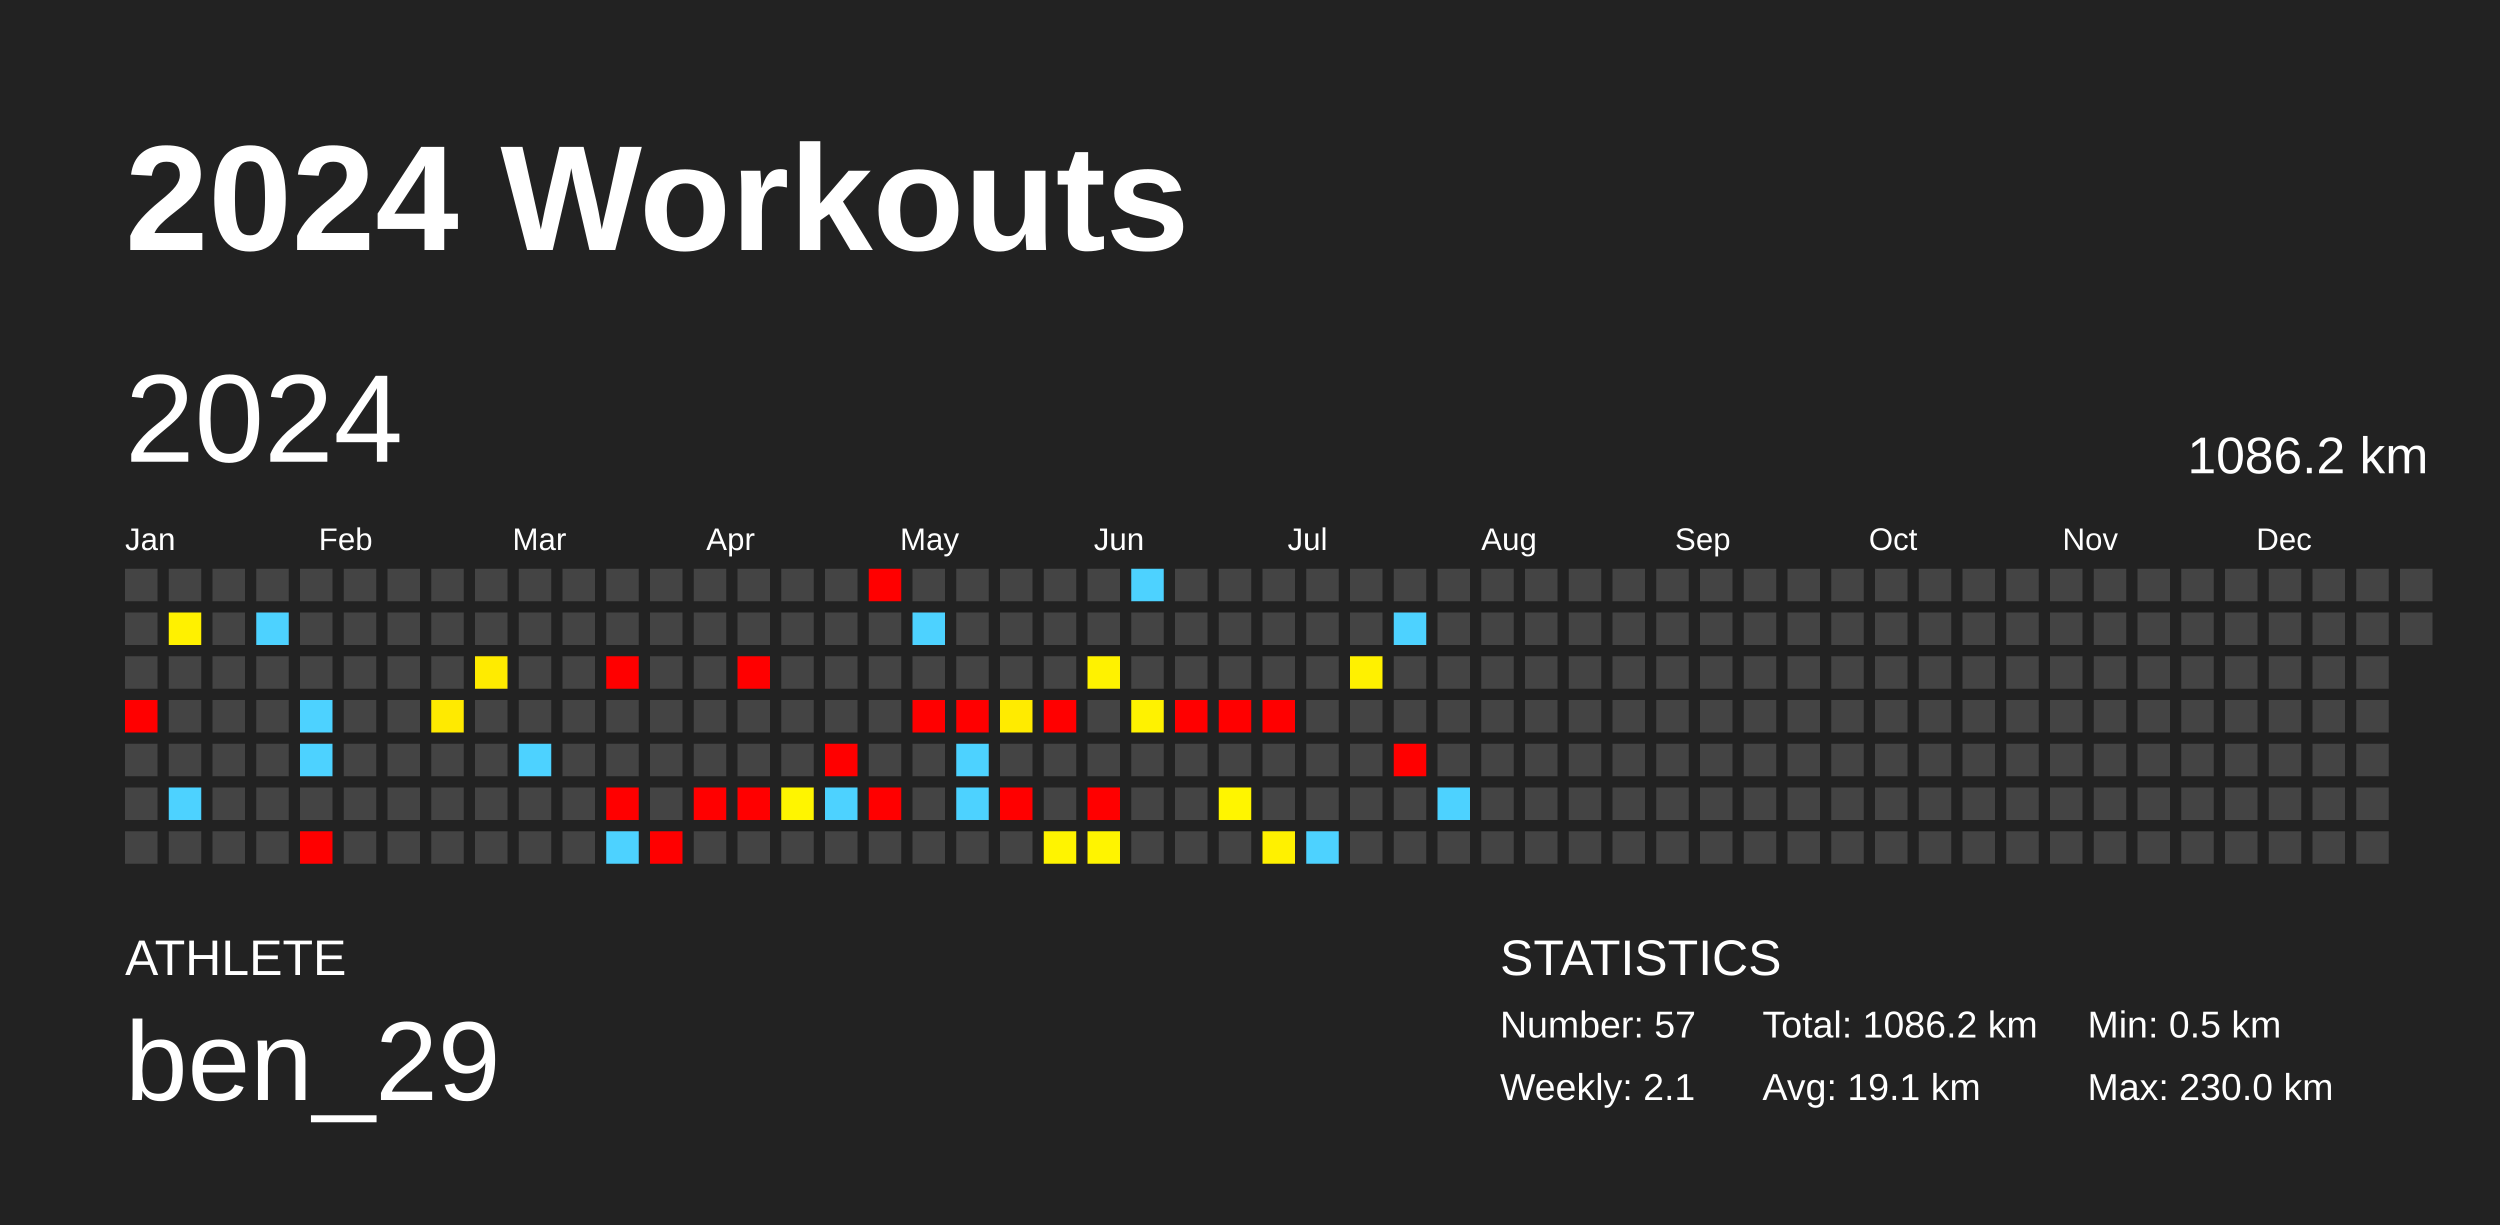
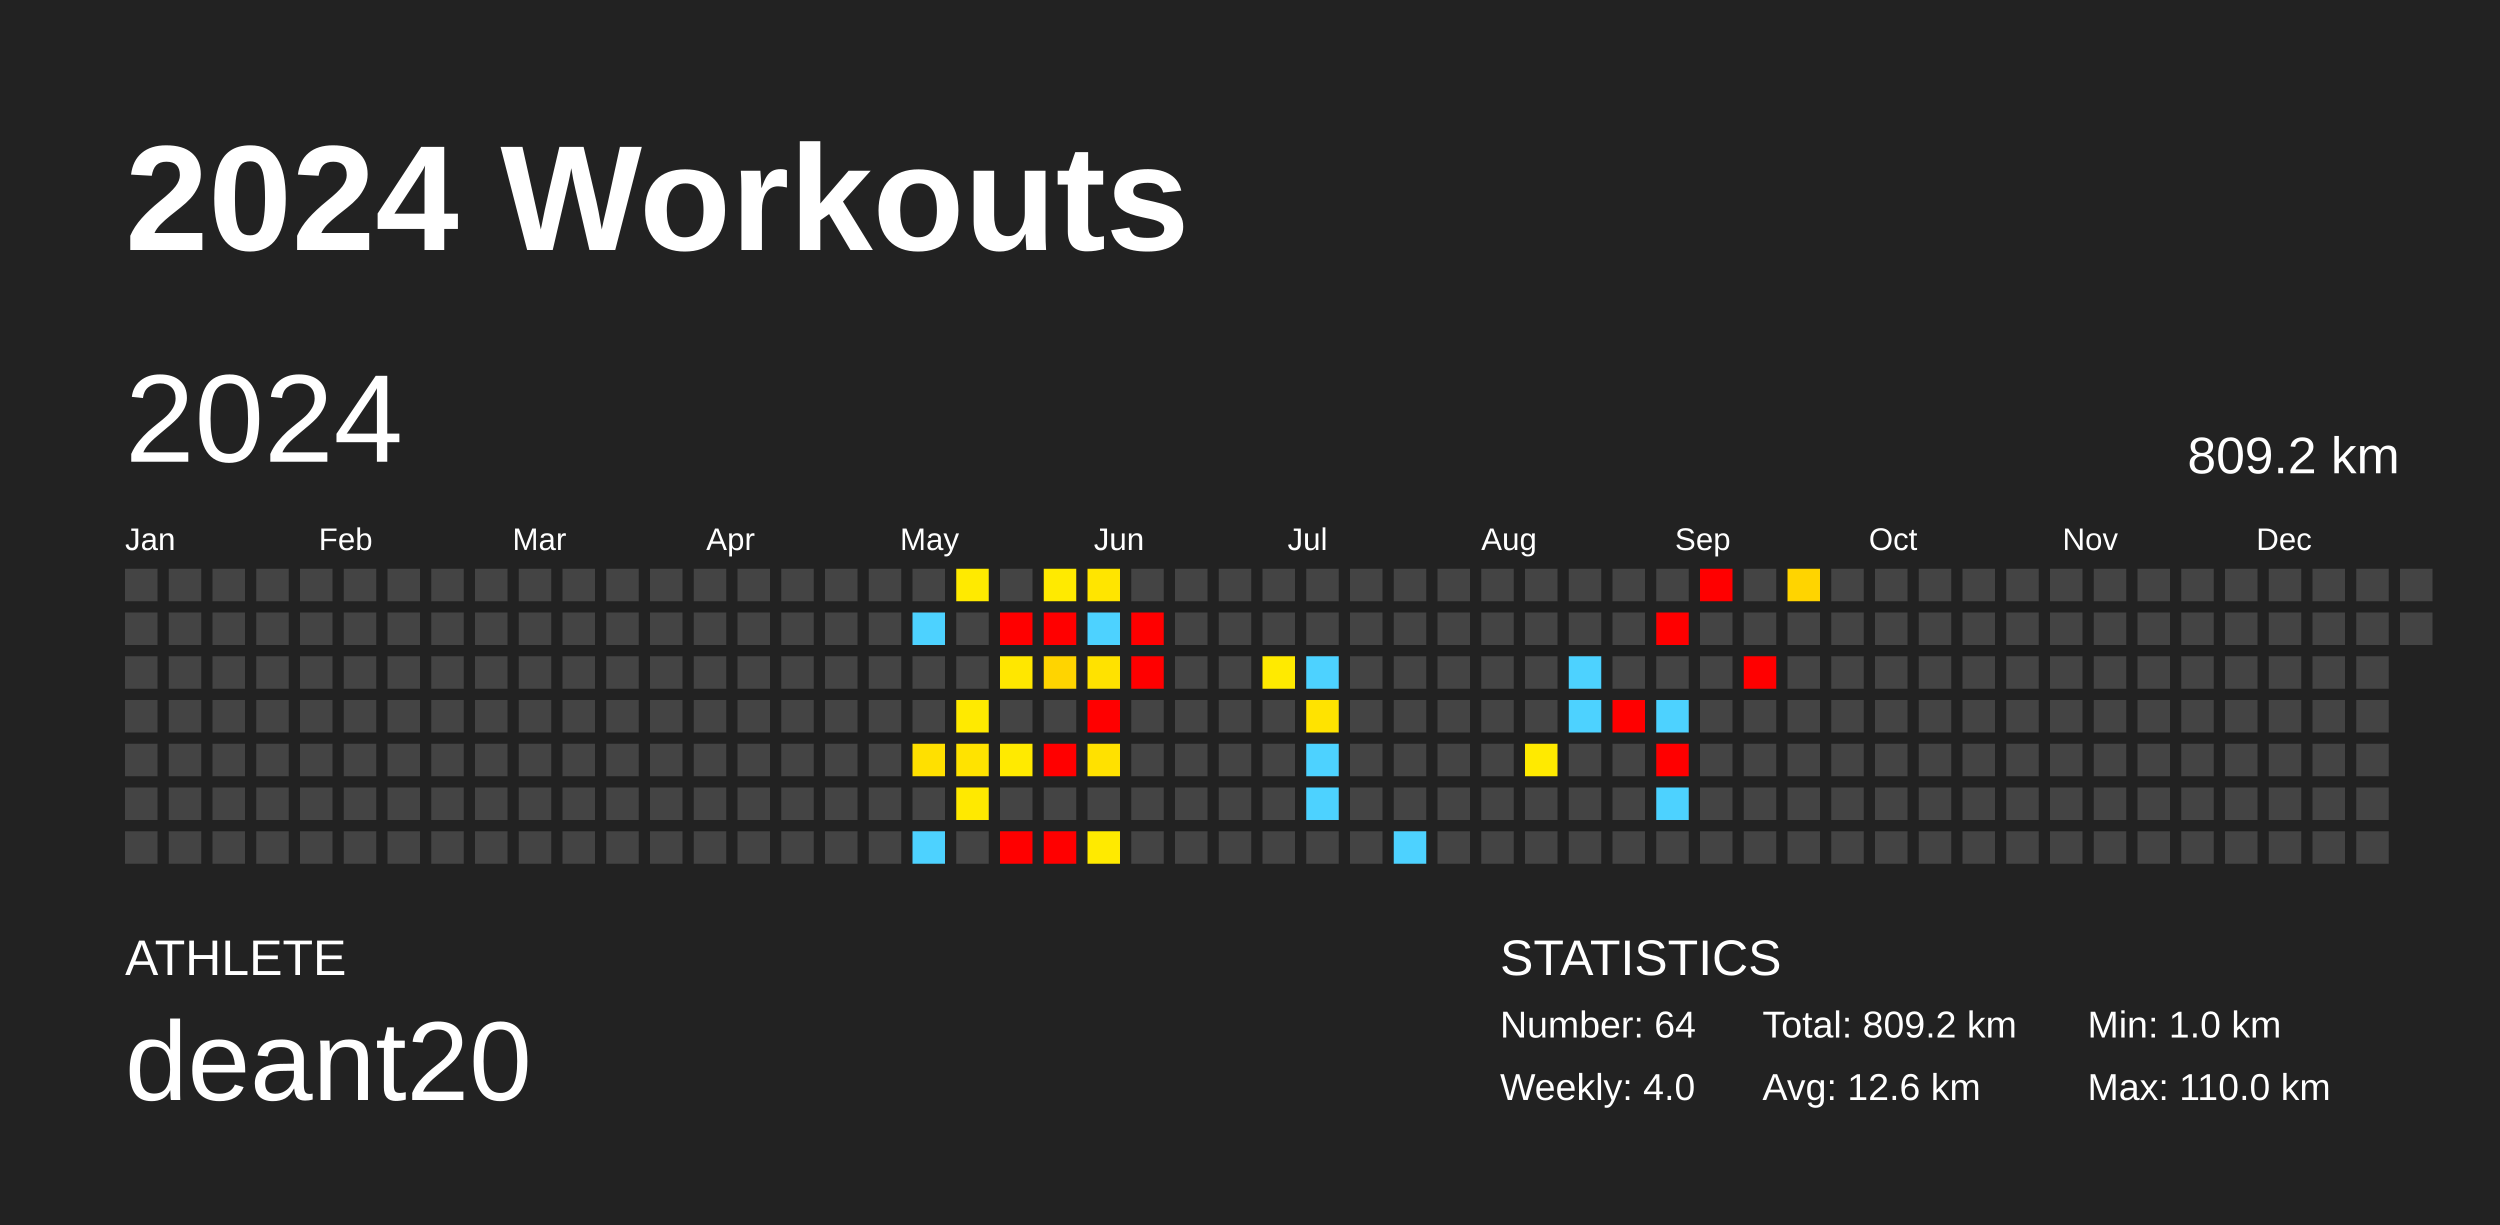
<svg xmlns="http://www.w3.org/2000/svg" baseProfile="full" height="98mm" version="1.1" viewBox="0,0,200,98" width="200mm">
  <defs />
  <rect fill="#222222" height="98" width="200" x="0" y="0" />
  <text fill="#FFFFFF" style="font-size:12px; font-family:Arial; font-weight:bold;" x="10" y="20">2024 Workouts</text>
  <text fill="#FFFFFF" style="font-size:4px; font-family:Arial" x="10" y="78">ATHLETE</text>
-   <text fill="#FFFFFF" style="font-size:9px; font-family:Arial" x="10" y="88">ben_29</text>
+   <text fill="#FFFFFF" style="font-size:9px; font-family:Arial" x="10" y="88">deant20</text>
  <text fill="#FFFFFF" style="font-size:4px; font-family:Arial" x="120" y="78">STATISTICS</text>
-   <text fill="#FFFFFF" style="font-size:3px; font-family:Arial" x="120" y="83">Number: 57</text>
-   <text fill="#FFFFFF" style="font-size:3px; font-family:Arial" x="120" y="88">Weekly: 2.1</text>
-   <text fill="#FFFFFF" style="font-size:3px; font-family:Arial" x="141" y="83">Total: 1086.2 km</text>
-   <text fill="#FFFFFF" style="font-size:3px; font-family:Arial" x="141" y="88">Avg: 19.1 km</text>
-   <text fill="#FFFFFF" style="font-size:3px; font-family:Arial" x="167" y="83">Min: 0.5 km</text>
-   <text fill="#FFFFFF" style="font-size:3px; font-family:Arial" x="167" y="88">Max: 230.0 km</text>
+   <text fill="#FFFFFF" style="font-size:3px; font-family:Arial" x="120" y="83">Number: 64</text>
+   <text fill="#FFFFFF" style="font-size:3px; font-family:Arial" x="120" y="88">Weekly: 4.0</text>
+   <text fill="#FFFFFF" style="font-size:3px; font-family:Arial" x="141" y="83">Total: 809.2 km</text>
+   <text fill="#FFFFFF" style="font-size:3px; font-family:Arial" x="141" y="88">Avg: 12.6 km</text>
+   <text fill="#FFFFFF" style="font-size:3px; font-family:Arial" x="167" y="83">Min: 1.0 km</text>
+   <text fill="#FFFFFF" style="font-size:3px; font-family:Arial" x="167" y="88">Max: 110.0 km</text>
  <text dominant-baseline="hanging" fill="#FFFFFF" style="font-size:10.0px; font-family:Arial;" x="10" y="30">2024</text>
-   <text dominant-baseline="hanging" fill="#FFFFFF" style="font-size:4.125px; font-family:Arial;" x="175" y="35">1086.2 km</text>
+   <text dominant-baseline="hanging" fill="#FFFFFF" style="font-size:4.125px; font-family:Arial;" x="175" y="35">809.2 km</text>
  <text fill="#FFFFFF" style="font-size:2.5px; font-family:Arial" x="10.0" y="44">Jan</text>
  <text fill="#FFFFFF" style="font-size:2.5px; font-family:Arial" x="25.5" y="44">Feb</text>
  <text fill="#FFFFFF" style="font-size:2.5px; font-family:Arial" x="41.0" y="44">Mar</text>
  <text fill="#FFFFFF" style="font-size:2.5px; font-family:Arial" x="56.5" y="44">Apr</text>
  <text fill="#FFFFFF" style="font-size:2.5px; font-family:Arial" x="72.0" y="44">May</text>
  <text fill="#FFFFFF" style="font-size:2.5px; font-family:Arial" x="87.5" y="44">Jun</text>
  <text fill="#FFFFFF" style="font-size:2.5px; font-family:Arial" x="103.0" y="44">Jul</text>
  <text fill="#FFFFFF" style="font-size:2.5px; font-family:Arial" x="118.5" y="44">Aug</text>
  <text fill="#FFFFFF" style="font-size:2.5px; font-family:Arial" x="134.0" y="44">Sep</text>
  <text fill="#FFFFFF" style="font-size:2.5px; font-family:Arial" x="149.5" y="44">Oct</text>
  <text fill="#FFFFFF" style="font-size:2.5px; font-family:Arial" x="165.0" y="44">Nov</text>
  <text fill="#FFFFFF" style="font-size:2.5px; font-family:Arial" x="180.5" y="44">Dec</text>
  <rect fill="#444444" height="2.6" width="2.6" x="10.0" y="45.5" />
  <rect fill="#444444" height="2.6" width="2.6" x="10.0" y="49.0" />
  <rect fill="#444444" height="2.6" width="2.6" x="10.0" y="52.5" />
-   <rect fill="red" height="2.6" width="2.6" x="10.0" y="56.0" />
+   <rect fill="#444444" height="2.6" width="2.6" x="10.0" y="56.0" />
  <rect fill="#444444" height="2.6" width="2.6" x="10.0" y="59.5" />
  <rect fill="#444444" height="2.6" width="2.6" x="10.0" y="63.0" />
  <rect fill="#444444" height="2.6" width="2.6" x="10.0" y="66.5" />
  <rect fill="#444444" height="2.6" width="2.6" x="13.5" y="45.5" />
-   <rect fill="#fff100" height="2.6" width="2.6" x="13.5" y="49.0" />
+   <rect fill="#444444" height="2.6" width="2.6" x="13.5" y="49.0" />
  <rect fill="#444444" height="2.6" width="2.6" x="13.5" y="52.5" />
  <rect fill="#444444" height="2.6" width="2.6" x="13.5" y="56.0" />
  <rect fill="#444444" height="2.6" width="2.6" x="13.5" y="59.5" />
-   <rect fill="#4dd2ff" height="2.6" width="2.6" x="13.5" y="63.0" />
+   <rect fill="#444444" height="2.6" width="2.6" x="13.5" y="63.0" />
  <rect fill="#444444" height="2.6" width="2.6" x="13.5" y="66.5" />
  <rect fill="#444444" height="2.6" width="2.6" x="17.0" y="45.5" />
  <rect fill="#444444" height="2.6" width="2.6" x="17.0" y="49.0" />
  <rect fill="#444444" height="2.6" width="2.6" x="17.0" y="52.5" />
  <rect fill="#444444" height="2.6" width="2.6" x="17.0" y="56.0" />
  <rect fill="#444444" height="2.6" width="2.6" x="17.0" y="59.5" />
  <rect fill="#444444" height="2.6" width="2.6" x="17.0" y="63.0" />
  <rect fill="#444444" height="2.6" width="2.6" x="17.0" y="66.5" />
  <rect fill="#444444" height="2.6" width="2.6" x="20.5" y="45.5" />
-   <rect fill="#4dd2ff" height="2.6" width="2.6" x="20.5" y="49.0" />
+   <rect fill="#444444" height="2.6" width="2.6" x="20.5" y="49.0" />
  <rect fill="#444444" height="2.6" width="2.6" x="20.5" y="52.5" />
  <rect fill="#444444" height="2.6" width="2.6" x="20.5" y="56.0" />
  <rect fill="#444444" height="2.6" width="2.6" x="20.5" y="59.5" />
  <rect fill="#444444" height="2.6" width="2.6" x="20.5" y="63.0" />
  <rect fill="#444444" height="2.6" width="2.6" x="20.5" y="66.5" />
  <rect fill="#444444" height="2.6" width="2.6" x="24.0" y="45.5" />
  <rect fill="#444444" height="2.6" width="2.6" x="24.0" y="49.0" />
  <rect fill="#444444" height="2.6" width="2.6" x="24.0" y="52.5" />
-   <rect fill="#4dd2ff" height="2.6" width="2.6" x="24.0" y="56.0" />
-   <rect fill="#4dd2ff" height="2.6" width="2.6" x="24.0" y="59.5" />
+   <rect fill="#444444" height="2.6" width="2.6" x="24.0" y="56.0" />
+   <rect fill="#444444" height="2.6" width="2.6" x="24.0" y="59.5" />
  <rect fill="#444444" height="2.6" width="2.6" x="24.0" y="63.0" />
-   <rect fill="red" height="2.6" width="2.6" x="24.0" y="66.5" />
+   <rect fill="#444444" height="2.6" width="2.6" x="24.0" y="66.5" />
  <rect fill="#444444" height="2.6" width="2.6" x="27.5" y="45.5" />
  <rect fill="#444444" height="2.6" width="2.6" x="27.5" y="49.0" />
  <rect fill="#444444" height="2.6" width="2.6" x="27.5" y="52.5" />
  <rect fill="#444444" height="2.6" width="2.6" x="27.5" y="56.0" />
  <rect fill="#444444" height="2.6" width="2.6" x="27.5" y="59.5" />
  <rect fill="#444444" height="2.6" width="2.6" x="27.5" y="63.0" />
  <rect fill="#444444" height="2.6" width="2.6" x="27.5" y="66.5" />
  <rect fill="#444444" height="2.6" width="2.6" x="31.0" y="45.5" />
  <rect fill="#444444" height="2.6" width="2.6" x="31.0" y="49.0" />
  <rect fill="#444444" height="2.6" width="2.6" x="31.0" y="52.5" />
  <rect fill="#444444" height="2.6" width="2.6" x="31.0" y="56.0" />
  <rect fill="#444444" height="2.6" width="2.6" x="31.0" y="59.5" />
  <rect fill="#444444" height="2.6" width="2.6" x="31.0" y="63.0" />
  <rect fill="#444444" height="2.6" width="2.6" x="31.0" y="66.5" />
  <rect fill="#444444" height="2.6" width="2.6" x="34.5" y="45.5" />
  <rect fill="#444444" height="2.6" width="2.6" x="34.5" y="49.0" />
  <rect fill="#444444" height="2.6" width="2.6" x="34.5" y="52.5" />
-   <rect fill="#ffea00" height="2.6" width="2.6" x="34.5" y="56.0" />
+   <rect fill="#444444" height="2.6" width="2.6" x="34.5" y="56.0" />
  <rect fill="#444444" height="2.6" width="2.6" x="34.5" y="59.5" />
  <rect fill="#444444" height="2.6" width="2.6" x="34.5" y="63.0" />
  <rect fill="#444444" height="2.6" width="2.6" x="34.5" y="66.5" />
  <rect fill="#444444" height="2.6" width="2.6" x="38.0" y="45.5" />
  <rect fill="#444444" height="2.6" width="2.6" x="38.0" y="49.0" />
-   <rect fill="#ffeb00" height="2.6" width="2.6" x="38.0" y="52.5" />
+   <rect fill="#444444" height="2.6" width="2.6" x="38.0" y="52.5" />
  <rect fill="#444444" height="2.6" width="2.6" x="38.0" y="56.0" />
  <rect fill="#444444" height="2.6" width="2.6" x="38.0" y="59.5" />
  <rect fill="#444444" height="2.6" width="2.6" x="38.0" y="63.0" />
  <rect fill="#444444" height="2.6" width="2.6" x="38.0" y="66.5" />
  <rect fill="#444444" height="2.6" width="2.6" x="41.5" y="45.5" />
  <rect fill="#444444" height="2.6" width="2.6" x="41.5" y="49.0" />
  <rect fill="#444444" height="2.6" width="2.6" x="41.5" y="52.5" />
  <rect fill="#444444" height="2.6" width="2.6" x="41.5" y="56.0" />
-   <rect fill="#4dd2ff" height="2.6" width="2.6" x="41.5" y="59.5" />
+   <rect fill="#444444" height="2.6" width="2.6" x="41.5" y="59.5" />
  <rect fill="#444444" height="2.6" width="2.6" x="41.5" y="63.0" />
  <rect fill="#444444" height="2.6" width="2.6" x="41.5" y="66.5" />
  <rect fill="#444444" height="2.6" width="2.6" x="45.0" y="45.5" />
  <rect fill="#444444" height="2.6" width="2.6" x="45.0" y="49.0" />
  <rect fill="#444444" height="2.6" width="2.6" x="45.0" y="52.5" />
  <rect fill="#444444" height="2.6" width="2.6" x="45.0" y="56.0" />
  <rect fill="#444444" height="2.6" width="2.6" x="45.0" y="59.5" />
  <rect fill="#444444" height="2.6" width="2.6" x="45.0" y="63.0" />
  <rect fill="#444444" height="2.6" width="2.6" x="45.0" y="66.5" />
  <rect fill="#444444" height="2.6" width="2.6" x="48.5" y="45.5" />
  <rect fill="#444444" height="2.6" width="2.6" x="48.5" y="49.0" />
-   <rect fill="red" height="2.6" width="2.6" x="48.5" y="52.5" />
+   <rect fill="#444444" height="2.6" width="2.6" x="48.5" y="52.5" />
  <rect fill="#444444" height="2.6" width="2.6" x="48.5" y="56.0" />
  <rect fill="#444444" height="2.6" width="2.6" x="48.5" y="59.5" />
-   <rect fill="red" height="2.6" width="2.6" x="48.5" y="63.0" />
-   <rect fill="#4dd2ff" height="2.6" width="2.6" x="48.5" y="66.5" />
+   <rect fill="#444444" height="2.6" width="2.6" x="48.5" y="63.0" />
+   <rect fill="#444444" height="2.6" width="2.6" x="48.5" y="66.5" />
  <rect fill="#444444" height="2.6" width="2.6" x="52.0" y="45.5" />
  <rect fill="#444444" height="2.6" width="2.6" x="52.0" y="49.0" />
  <rect fill="#444444" height="2.6" width="2.6" x="52.0" y="52.5" />
  <rect fill="#444444" height="2.6" width="2.6" x="52.0" y="56.0" />
  <rect fill="#444444" height="2.6" width="2.6" x="52.0" y="59.5" />
  <rect fill="#444444" height="2.6" width="2.6" x="52.0" y="63.0" />
-   <rect fill="red" height="2.6" width="2.6" x="52.0" y="66.5" />
+   <rect fill="#444444" height="2.6" width="2.6" x="52.0" y="66.5" />
  <rect fill="#444444" height="2.6" width="2.6" x="55.5" y="45.5" />
  <rect fill="#444444" height="2.6" width="2.6" x="55.5" y="49.0" />
  <rect fill="#444444" height="2.6" width="2.6" x="55.5" y="52.5" />
  <rect fill="#444444" height="2.6" width="2.6" x="55.5" y="56.0" />
  <rect fill="#444444" height="2.6" width="2.6" x="55.5" y="59.5" />
-   <rect fill="red" height="2.6" width="2.6" x="55.5" y="63.0" />
+   <rect fill="#444444" height="2.6" width="2.6" x="55.5" y="63.0" />
  <rect fill="#444444" height="2.6" width="2.6" x="55.5" y="66.5" />
  <rect fill="#444444" height="2.6" width="2.6" x="59.0" y="45.5" />
  <rect fill="#444444" height="2.6" width="2.6" x="59.0" y="49.0" />
-   <rect fill="red" height="2.6" width="2.6" x="59.0" y="52.5" />
+   <rect fill="#444444" height="2.6" width="2.6" x="59.0" y="52.5" />
  <rect fill="#444444" height="2.6" width="2.6" x="59.0" y="56.0" />
  <rect fill="#444444" height="2.6" width="2.6" x="59.0" y="59.5" />
-   <rect fill="red" height="2.6" width="2.6" x="59.0" y="63.0" />
+   <rect fill="#444444" height="2.6" width="2.6" x="59.0" y="63.0" />
  <rect fill="#444444" height="2.6" width="2.6" x="59.0" y="66.5" />
  <rect fill="#444444" height="2.6" width="2.6" x="62.5" y="45.5" />
  <rect fill="#444444" height="2.6" width="2.6" x="62.5" y="49.0" />
  <rect fill="#444444" height="2.6" width="2.6" x="62.5" y="52.5" />
  <rect fill="#444444" height="2.6" width="2.6" x="62.5" y="56.0" />
  <rect fill="#444444" height="2.6" width="2.6" x="62.5" y="59.5" />
-   <rect fill="#fff500" height="2.6" width="2.6" x="62.5" y="63.0" />
+   <rect fill="#444444" height="2.6" width="2.6" x="62.5" y="63.0" />
  <rect fill="#444444" height="2.6" width="2.6" x="62.5" y="66.5" />
  <rect fill="#444444" height="2.6" width="2.6" x="66.0" y="45.5" />
  <rect fill="#444444" height="2.6" width="2.6" x="66.0" y="49.0" />
  <rect fill="#444444" height="2.6" width="2.6" x="66.0" y="52.5" />
  <rect fill="#444444" height="2.6" width="2.6" x="66.0" y="56.0" />
-   <rect fill="red" height="2.6" width="2.6" x="66.0" y="59.5" />
-   <rect fill="#4dd2ff" height="2.6" width="2.6" x="66.0" y="63.0" />
+   <rect fill="#444444" height="2.6" width="2.6" x="66.0" y="59.5" />
+   <rect fill="#444444" height="2.6" width="2.6" x="66.0" y="63.0" />
  <rect fill="#444444" height="2.6" width="2.6" x="66.0" y="66.5" />
-   <rect fill="red" height="2.6" width="2.6" x="69.5" y="45.5" />
+   <rect fill="#444444" height="2.6" width="2.6" x="69.5" y="45.5" />
  <rect fill="#444444" height="2.6" width="2.6" x="69.5" y="49.0" />
  <rect fill="#444444" height="2.6" width="2.6" x="69.5" y="52.5" />
  <rect fill="#444444" height="2.6" width="2.6" x="69.5" y="56.0" />
  <rect fill="#444444" height="2.6" width="2.6" x="69.5" y="59.5" />
-   <rect fill="red" height="2.6" width="2.6" x="69.5" y="63.0" />
+   <rect fill="#444444" height="2.6" width="2.6" x="69.5" y="63.0" />
  <rect fill="#444444" height="2.6" width="2.6" x="69.5" y="66.5" />
  <rect fill="#444444" height="2.6" width="2.6" x="73.0" y="45.5" />
  <rect fill="#4dd2ff" height="2.6" width="2.6" x="73.0" y="49.0" />
  <rect fill="#444444" height="2.6" width="2.6" x="73.0" y="52.5" />
-   <rect fill="red" height="2.6" width="2.6" x="73.0" y="56.0" />
-   <rect fill="#444444" height="2.6" width="2.6" x="73.0" y="59.5" />
+   <rect fill="#444444" height="2.6" width="2.6" x="73.0" y="56.0" />
+   <rect fill="#ffe000" height="2.6" width="2.6" x="73.0" y="59.5" />
  <rect fill="#444444" height="2.6" width="2.6" x="73.0" y="63.0" />
-   <rect fill="#444444" height="2.6" width="2.6" x="73.0" y="66.5" />
-   <rect fill="#444444" height="2.6" width="2.6" x="76.5" y="45.5" />
+   <rect fill="#4dd2ff" height="2.6" width="2.6" x="73.0" y="66.5" />
+   <rect fill="#ffea00" height="2.6" width="2.6" x="76.5" y="45.5" />
  <rect fill="#444444" height="2.6" width="2.6" x="76.5" y="49.0" />
  <rect fill="#444444" height="2.6" width="2.6" x="76.5" y="52.5" />
-   <rect fill="red" height="2.6" width="2.6" x="76.5" y="56.0" />
-   <rect fill="#4dd2ff" height="2.6" width="2.6" x="76.5" y="59.5" />
-   <rect fill="#4dd2ff" height="2.6" width="2.6" x="76.5" y="63.0" />
+   <rect fill="#ffea00" height="2.6" width="2.6" x="76.5" y="56.0" />
+   <rect fill="#ffe300" height="2.6" width="2.6" x="76.5" y="59.5" />
+   <rect fill="#ffe900" height="2.6" width="2.6" x="76.5" y="63.0" />
  <rect fill="#444444" height="2.6" width="2.6" x="76.5" y="66.5" />
  <rect fill="#444444" height="2.6" width="2.6" x="80.0" y="45.5" />
-   <rect fill="#444444" height="2.6" width="2.6" x="80.0" y="49.0" />
-   <rect fill="#444444" height="2.6" width="2.6" x="80.0" y="52.5" />
-   <rect fill="#ffeb00" height="2.6" width="2.6" x="80.0" y="56.0" />
-   <rect fill="#444444" height="2.6" width="2.6" x="80.0" y="59.5" />
-   <rect fill="red" height="2.6" width="2.6" x="80.0" y="63.0" />
-   <rect fill="#444444" height="2.6" width="2.6" x="80.0" y="66.5" />
-   <rect fill="#444444" height="2.6" width="2.6" x="83.5" y="45.5" />
-   <rect fill="#444444" height="2.6" width="2.6" x="83.5" y="49.0" />
-   <rect fill="#444444" height="2.6" width="2.6" x="83.5" y="52.5" />
-   <rect fill="red" height="2.6" width="2.6" x="83.5" y="56.0" />
-   <rect fill="#444444" height="2.6" width="2.6" x="83.5" y="59.5" />
+   <rect fill="red" height="2.6" width="2.6" x="80.0" y="49.0" />
+   <rect fill="#ffe700" height="2.6" width="2.6" x="80.0" y="52.5" />
+   <rect fill="#444444" height="2.6" width="2.6" x="80.0" y="56.0" />
+   <rect fill="#ffea00" height="2.6" width="2.6" x="80.0" y="59.5" />
+   <rect fill="#444444" height="2.6" width="2.6" x="80.0" y="63.0" />
+   <rect fill="red" height="2.6" width="2.6" x="80.0" y="66.5" />
+   <rect fill="#ffea00" height="2.6" width="2.6" x="83.5" y="45.5" />
+   <rect fill="red" height="2.6" width="2.6" x="83.5" y="49.0" />
+   <rect fill="#ffd400" height="2.6" width="2.6" x="83.5" y="52.5" />
+   <rect fill="#444444" height="2.6" width="2.6" x="83.5" y="56.0" />
+   <rect fill="red" height="2.6" width="2.6" x="83.5" y="59.5" />
  <rect fill="#444444" height="2.6" width="2.6" x="83.5" y="63.0" />
-   <rect fill="#fff400" height="2.6" width="2.6" x="83.5" y="66.5" />
-   <rect fill="#444444" height="2.6" width="2.6" x="87.0" y="45.5" />
-   <rect fill="#444444" height="2.6" width="2.6" x="87.0" y="49.0" />
-   <rect fill="#fff200" height="2.6" width="2.6" x="87.0" y="52.5" />
-   <rect fill="#444444" height="2.6" width="2.6" x="87.0" y="56.0" />
-   <rect fill="#444444" height="2.6" width="2.6" x="87.0" y="59.5" />
-   <rect fill="red" height="2.6" width="2.6" x="87.0" y="63.0" />
-   <rect fill="#fff400" height="2.6" width="2.6" x="87.0" y="66.5" />
-   <rect fill="#4dd2ff" height="2.6" width="2.6" x="90.5" y="45.5" />
-   <rect fill="#444444" height="2.6" width="2.6" x="90.5" y="49.0" />
-   <rect fill="#444444" height="2.6" width="2.6" x="90.5" y="52.5" />
-   <rect fill="#fff200" height="2.6" width="2.6" x="90.5" y="56.0" />
+   <rect fill="red" height="2.6" width="2.6" x="83.5" y="66.5" />
+   <rect fill="#ffe500" height="2.6" width="2.6" x="87.0" y="45.5" />
+   <rect fill="#4dd2ff" height="2.6" width="2.6" x="87.0" y="49.0" />
+   <rect fill="#ffe200" height="2.6" width="2.6" x="87.0" y="52.5" />
+   <rect fill="red" height="2.6" width="2.6" x="87.0" y="56.0" />
+   <rect fill="#ffe100" height="2.6" width="2.6" x="87.0" y="59.5" />
+   <rect fill="#444444" height="2.6" width="2.6" x="87.0" y="63.0" />
+   <rect fill="#ffea00" height="2.6" width="2.6" x="87.0" y="66.5" />
+   <rect fill="#444444" height="2.6" width="2.6" x="90.5" y="45.5" />
+   <rect fill="red" height="2.6" width="2.6" x="90.5" y="49.0" />
+   <rect fill="red" height="2.6" width="2.6" x="90.5" y="52.5" />
+   <rect fill="#444444" height="2.6" width="2.6" x="90.5" y="56.0" />
  <rect fill="#444444" height="2.6" width="2.6" x="90.5" y="59.5" />
  <rect fill="#444444" height="2.6" width="2.6" x="90.5" y="63.0" />
  <rect fill="#444444" height="2.6" width="2.6" x="90.5" y="66.5" />
  <rect fill="#444444" height="2.6" width="2.6" x="94.0" y="45.5" />
  <rect fill="#444444" height="2.6" width="2.6" x="94.0" y="49.0" />
  <rect fill="#444444" height="2.6" width="2.6" x="94.0" y="52.5" />
-   <rect fill="red" height="2.6" width="2.6" x="94.0" y="56.0" />
+   <rect fill="#444444" height="2.6" width="2.6" x="94.0" y="56.0" />
  <rect fill="#444444" height="2.6" width="2.6" x="94.0" y="59.5" />
  <rect fill="#444444" height="2.6" width="2.6" x="94.0" y="63.0" />
  <rect fill="#444444" height="2.6" width="2.6" x="94.0" y="66.5" />
  <rect fill="#444444" height="2.6" width="2.6" x="97.5" y="45.5" />
  <rect fill="#444444" height="2.6" width="2.6" x="97.5" y="49.0" />
  <rect fill="#444444" height="2.6" width="2.6" x="97.5" y="52.5" />
-   <rect fill="red" height="2.6" width="2.6" x="97.5" y="56.0" />
+   <rect fill="#444444" height="2.6" width="2.6" x="97.5" y="56.0" />
  <rect fill="#444444" height="2.6" width="2.6" x="97.5" y="59.5" />
-   <rect fill="#fff500" height="2.6" width="2.6" x="97.5" y="63.0" />
+   <rect fill="#444444" height="2.6" width="2.6" x="97.5" y="63.0" />
  <rect fill="#444444" height="2.6" width="2.6" x="97.5" y="66.5" />
  <rect fill="#444444" height="2.6" width="2.6" x="101.0" y="45.5" />
  <rect fill="#444444" height="2.6" width="2.6" x="101.0" y="49.0" />
-   <rect fill="#444444" height="2.6" width="2.6" x="101.0" y="52.5" />
-   <rect fill="red" height="2.6" width="2.6" x="101.0" y="56.0" />
+   <rect fill="#ffea00" height="2.6" width="2.6" x="101.0" y="52.5" />
+   <rect fill="#444444" height="2.6" width="2.6" x="101.0" y="56.0" />
  <rect fill="#444444" height="2.6" width="2.6" x="101.0" y="59.5" />
  <rect fill="#444444" height="2.6" width="2.6" x="101.0" y="63.0" />
-   <rect fill="#fff100" height="2.6" width="2.6" x="101.0" y="66.5" />
+   <rect fill="#444444" height="2.6" width="2.6" x="101.0" y="66.5" />
  <rect fill="#444444" height="2.6" width="2.6" x="104.5" y="45.5" />
  <rect fill="#444444" height="2.6" width="2.6" x="104.5" y="49.0" />
-   <rect fill="#444444" height="2.6" width="2.6" x="104.5" y="52.5" />
-   <rect fill="#444444" height="2.6" width="2.6" x="104.5" y="56.0" />
-   <rect fill="#444444" height="2.6" width="2.6" x="104.5" y="59.5" />
-   <rect fill="#444444" height="2.6" width="2.6" x="104.5" y="63.0" />
-   <rect fill="#4dd2ff" height="2.6" width="2.6" x="104.5" y="66.5" />
+   <rect fill="#4dd2ff" height="2.6" width="2.6" x="104.5" y="52.5" />
+   <rect fill="#ffe300" height="2.6" width="2.6" x="104.5" y="56.0" />
+   <rect fill="#4dd2ff" height="2.6" width="2.6" x="104.5" y="59.5" />
+   <rect fill="#4dd2ff" height="2.6" width="2.6" x="104.5" y="63.0" />
+   <rect fill="#444444" height="2.6" width="2.6" x="104.5" y="66.5" />
  <rect fill="#444444" height="2.6" width="2.6" x="108.0" y="45.5" />
  <rect fill="#444444" height="2.6" width="2.6" x="108.0" y="49.0" />
-   <rect fill="#fff100" height="2.6" width="2.6" x="108.0" y="52.5" />
+   <rect fill="#444444" height="2.6" width="2.6" x="108.0" y="52.5" />
  <rect fill="#444444" height="2.6" width="2.6" x="108.0" y="56.0" />
  <rect fill="#444444" height="2.6" width="2.6" x="108.0" y="59.5" />
  <rect fill="#444444" height="2.6" width="2.6" x="108.0" y="63.0" />
  <rect fill="#444444" height="2.6" width="2.6" x="108.0" y="66.5" />
  <rect fill="#444444" height="2.6" width="2.6" x="111.5" y="45.5" />
-   <rect fill="#4dd2ff" height="2.6" width="2.6" x="111.5" y="49.0" />
+   <rect fill="#444444" height="2.6" width="2.6" x="111.5" y="49.0" />
  <rect fill="#444444" height="2.6" width="2.6" x="111.5" y="52.5" />
  <rect fill="#444444" height="2.6" width="2.6" x="111.5" y="56.0" />
-   <rect fill="red" height="2.6" width="2.6" x="111.5" y="59.5" />
+   <rect fill="#444444" height="2.6" width="2.6" x="111.5" y="59.5" />
  <rect fill="#444444" height="2.6" width="2.6" x="111.5" y="63.0" />
-   <rect fill="#444444" height="2.6" width="2.6" x="111.5" y="66.5" />
+   <rect fill="#4dd2ff" height="2.6" width="2.6" x="111.5" y="66.5" />
  <rect fill="#444444" height="2.6" width="2.6" x="115.0" y="45.5" />
  <rect fill="#444444" height="2.6" width="2.6" x="115.0" y="49.0" />
  <rect fill="#444444" height="2.6" width="2.6" x="115.0" y="52.5" />
  <rect fill="#444444" height="2.6" width="2.6" x="115.0" y="56.0" />
  <rect fill="#444444" height="2.6" width="2.6" x="115.0" y="59.5" />
-   <rect fill="#4dd2ff" height="2.6" width="2.6" x="115.0" y="63.0" />
+   <rect fill="#444444" height="2.6" width="2.6" x="115.0" y="63.0" />
  <rect fill="#444444" height="2.6" width="2.6" x="115.0" y="66.5" />
  <rect fill="#444444" height="2.6" width="2.6" x="118.5" y="45.5" />
  <rect fill="#444444" height="2.6" width="2.6" x="118.5" y="49.0" />
  <rect fill="#444444" height="2.6" width="2.6" x="118.5" y="52.5" />
  <rect fill="#444444" height="2.6" width="2.6" x="118.5" y="56.0" />
  <rect fill="#444444" height="2.6" width="2.6" x="118.5" y="59.5" />
  <rect fill="#444444" height="2.6" width="2.6" x="118.5" y="63.0" />
  <rect fill="#444444" height="2.6" width="2.6" x="118.5" y="66.5" />
  <rect fill="#444444" height="2.6" width="2.6" x="122.0" y="45.5" />
  <rect fill="#444444" height="2.6" width="2.6" x="122.0" y="49.0" />
  <rect fill="#444444" height="2.6" width="2.6" x="122.0" y="52.5" />
  <rect fill="#444444" height="2.6" width="2.6" x="122.0" y="56.0" />
-   <rect fill="#444444" height="2.6" width="2.6" x="122.0" y="59.5" />
+   <rect fill="#ffea00" height="2.6" width="2.6" x="122.0" y="59.5" />
  <rect fill="#444444" height="2.6" width="2.6" x="122.0" y="63.0" />
  <rect fill="#444444" height="2.6" width="2.6" x="122.0" y="66.5" />
  <rect fill="#444444" height="2.6" width="2.6" x="125.5" y="45.5" />
  <rect fill="#444444" height="2.6" width="2.6" x="125.5" y="49.0" />
-   <rect fill="#444444" height="2.6" width="2.6" x="125.5" y="52.5" />
-   <rect fill="#444444" height="2.6" width="2.6" x="125.5" y="56.0" />
+   <rect fill="#4dd2ff" height="2.6" width="2.6" x="125.5" y="52.5" />
+   <rect fill="#4dd2ff" height="2.6" width="2.6" x="125.5" y="56.0" />
  <rect fill="#444444" height="2.6" width="2.6" x="125.5" y="59.5" />
  <rect fill="#444444" height="2.6" width="2.6" x="125.5" y="63.0" />
  <rect fill="#444444" height="2.6" width="2.6" x="125.5" y="66.5" />
  <rect fill="#444444" height="2.6" width="2.6" x="129.0" y="45.5" />
  <rect fill="#444444" height="2.6" width="2.6" x="129.0" y="49.0" />
  <rect fill="#444444" height="2.6" width="2.6" x="129.0" y="52.5" />
-   <rect fill="#444444" height="2.6" width="2.6" x="129.0" y="56.0" />
+   <rect fill="red" height="2.6" width="2.6" x="129.0" y="56.0" />
  <rect fill="#444444" height="2.6" width="2.6" x="129.0" y="59.5" />
  <rect fill="#444444" height="2.6" width="2.6" x="129.0" y="63.0" />
  <rect fill="#444444" height="2.6" width="2.6" x="129.0" y="66.5" />
  <rect fill="#444444" height="2.6" width="2.6" x="132.5" y="45.5" />
-   <rect fill="#444444" height="2.6" width="2.6" x="132.5" y="49.0" />
+   <rect fill="red" height="2.6" width="2.6" x="132.5" y="49.0" />
  <rect fill="#444444" height="2.6" width="2.6" x="132.5" y="52.5" />
-   <rect fill="#444444" height="2.6" width="2.6" x="132.5" y="56.0" />
-   <rect fill="#444444" height="2.6" width="2.6" x="132.5" y="59.5" />
-   <rect fill="#444444" height="2.6" width="2.6" x="132.5" y="63.0" />
+   <rect fill="#4dd2ff" height="2.6" width="2.6" x="132.5" y="56.0" />
+   <rect fill="red" height="2.6" width="2.6" x="132.5" y="59.5" />
+   <rect fill="#4dd2ff" height="2.6" width="2.6" x="132.5" y="63.0" />
  <rect fill="#444444" height="2.6" width="2.6" x="132.5" y="66.5" />
-   <rect fill="#444444" height="2.6" width="2.6" x="136.0" y="45.5" />
+   <rect fill="red" height="2.6" width="2.6" x="136.0" y="45.5" />
  <rect fill="#444444" height="2.6" width="2.6" x="136.0" y="49.0" />
  <rect fill="#444444" height="2.6" width="2.6" x="136.0" y="52.5" />
  <rect fill="#444444" height="2.6" width="2.6" x="136.0" y="56.0" />
  <rect fill="#444444" height="2.6" width="2.6" x="136.0" y="59.5" />
  <rect fill="#444444" height="2.6" width="2.6" x="136.0" y="63.0" />
  <rect fill="#444444" height="2.6" width="2.6" x="136.0" y="66.5" />
  <rect fill="#444444" height="2.6" width="2.6" x="139.5" y="45.5" />
  <rect fill="#444444" height="2.6" width="2.6" x="139.5" y="49.0" />
-   <rect fill="#444444" height="2.6" width="2.6" x="139.5" y="52.5" />
+   <rect fill="red" height="2.6" width="2.6" x="139.5" y="52.5" />
  <rect fill="#444444" height="2.6" width="2.6" x="139.5" y="56.0" />
  <rect fill="#444444" height="2.6" width="2.6" x="139.5" y="59.5" />
  <rect fill="#444444" height="2.6" width="2.6" x="139.5" y="63.0" />
  <rect fill="#444444" height="2.6" width="2.6" x="139.5" y="66.5" />
-   <rect fill="#444444" height="2.6" width="2.6" x="143.0" y="45.5" />
+   <rect fill="#ffd400" height="2.6" width="2.6" x="143.0" y="45.5" />
  <rect fill="#444444" height="2.6" width="2.6" x="143.0" y="49.0" />
  <rect fill="#444444" height="2.6" width="2.6" x="143.0" y="52.5" />
  <rect fill="#444444" height="2.6" width="2.6" x="143.0" y="56.0" />
  <rect fill="#444444" height="2.6" width="2.6" x="143.0" y="59.5" />
  <rect fill="#444444" height="2.6" width="2.6" x="143.0" y="63.0" />
  <rect fill="#444444" height="2.6" width="2.6" x="143.0" y="66.5" />
  <rect fill="#444444" height="2.6" width="2.6" x="146.5" y="45.5" />
  <rect fill="#444444" height="2.6" width="2.6" x="146.5" y="49.0" />
  <rect fill="#444444" height="2.6" width="2.6" x="146.5" y="52.5" />
  <rect fill="#444444" height="2.6" width="2.6" x="146.5" y="56.0" />
  <rect fill="#444444" height="2.6" width="2.6" x="146.5" y="59.5" />
  <rect fill="#444444" height="2.6" width="2.6" x="146.5" y="63.0" />
  <rect fill="#444444" height="2.6" width="2.6" x="146.5" y="66.5" />
  <rect fill="#444444" height="2.6" width="2.6" x="150.0" y="45.5" />
  <rect fill="#444444" height="2.6" width="2.6" x="150.0" y="49.0" />
  <rect fill="#444444" height="2.6" width="2.6" x="150.0" y="52.5" />
  <rect fill="#444444" height="2.6" width="2.6" x="150.0" y="56.0" />
  <rect fill="#444444" height="2.6" width="2.6" x="150.0" y="59.5" />
  <rect fill="#444444" height="2.6" width="2.6" x="150.0" y="63.0" />
  <rect fill="#444444" height="2.6" width="2.6" x="150.0" y="66.5" />
  <rect fill="#444444" height="2.6" width="2.6" x="153.5" y="45.5" />
  <rect fill="#444444" height="2.6" width="2.6" x="153.5" y="49.0" />
  <rect fill="#444444" height="2.6" width="2.6" x="153.5" y="52.5" />
  <rect fill="#444444" height="2.6" width="2.6" x="153.5" y="56.0" />
  <rect fill="#444444" height="2.6" width="2.6" x="153.5" y="59.5" />
  <rect fill="#444444" height="2.6" width="2.6" x="153.5" y="63.0" />
  <rect fill="#444444" height="2.6" width="2.6" x="153.5" y="66.5" />
  <rect fill="#444444" height="2.6" width="2.6" x="157.0" y="45.5" />
  <rect fill="#444444" height="2.6" width="2.6" x="157.0" y="49.0" />
  <rect fill="#444444" height="2.6" width="2.6" x="157.0" y="52.5" />
  <rect fill="#444444" height="2.6" width="2.6" x="157.0" y="56.0" />
  <rect fill="#444444" height="2.6" width="2.6" x="157.0" y="59.5" />
  <rect fill="#444444" height="2.6" width="2.6" x="157.0" y="63.0" />
  <rect fill="#444444" height="2.6" width="2.6" x="157.0" y="66.5" />
  <rect fill="#444444" height="2.6" width="2.6" x="160.5" y="45.5" />
  <rect fill="#444444" height="2.6" width="2.6" x="160.5" y="49.0" />
  <rect fill="#444444" height="2.6" width="2.6" x="160.5" y="52.5" />
  <rect fill="#444444" height="2.6" width="2.6" x="160.5" y="56.0" />
  <rect fill="#444444" height="2.6" width="2.6" x="160.5" y="59.5" />
  <rect fill="#444444" height="2.6" width="2.6" x="160.5" y="63.0" />
  <rect fill="#444444" height="2.6" width="2.6" x="160.5" y="66.5" />
  <rect fill="#444444" height="2.6" width="2.6" x="164.0" y="45.5" />
  <rect fill="#444444" height="2.6" width="2.6" x="164.0" y="49.0" />
  <rect fill="#444444" height="2.6" width="2.6" x="164.0" y="52.5" />
  <rect fill="#444444" height="2.6" width="2.6" x="164.0" y="56.0" />
  <rect fill="#444444" height="2.6" width="2.6" x="164.0" y="59.5" />
  <rect fill="#444444" height="2.6" width="2.6" x="164.0" y="63.0" />
  <rect fill="#444444" height="2.6" width="2.6" x="164.0" y="66.5" />
  <rect fill="#444444" height="2.6" width="2.6" x="167.5" y="45.5" />
  <rect fill="#444444" height="2.6" width="2.6" x="167.5" y="49.0" />
  <rect fill="#444444" height="2.6" width="2.6" x="167.5" y="52.5" />
  <rect fill="#444444" height="2.6" width="2.6" x="167.5" y="56.0" />
  <rect fill="#444444" height="2.6" width="2.6" x="167.5" y="59.5" />
  <rect fill="#444444" height="2.6" width="2.6" x="167.5" y="63.0" />
  <rect fill="#444444" height="2.6" width="2.6" x="167.5" y="66.5" />
  <rect fill="#444444" height="2.6" width="2.6" x="171.0" y="45.5" />
  <rect fill="#444444" height="2.6" width="2.6" x="171.0" y="49.0" />
  <rect fill="#444444" height="2.6" width="2.6" x="171.0" y="52.5" />
  <rect fill="#444444" height="2.6" width="2.6" x="171.0" y="56.0" />
  <rect fill="#444444" height="2.6" width="2.6" x="171.0" y="59.5" />
  <rect fill="#444444" height="2.6" width="2.6" x="171.0" y="63.0" />
  <rect fill="#444444" height="2.6" width="2.6" x="171.0" y="66.5" />
  <rect fill="#444444" height="2.6" width="2.6" x="174.5" y="45.5" />
  <rect fill="#444444" height="2.6" width="2.6" x="174.5" y="49.0" />
  <rect fill="#444444" height="2.6" width="2.6" x="174.5" y="52.5" />
  <rect fill="#444444" height="2.6" width="2.6" x="174.5" y="56.0" />
  <rect fill="#444444" height="2.6" width="2.6" x="174.5" y="59.5" />
  <rect fill="#444444" height="2.6" width="2.6" x="174.5" y="63.0" />
  <rect fill="#444444" height="2.6" width="2.6" x="174.5" y="66.5" />
  <rect fill="#444444" height="2.6" width="2.6" x="178.0" y="45.5" />
  <rect fill="#444444" height="2.6" width="2.6" x="178.0" y="49.0" />
  <rect fill="#444444" height="2.6" width="2.6" x="178.0" y="52.5" />
  <rect fill="#444444" height="2.6" width="2.6" x="178.0" y="56.0" />
  <rect fill="#444444" height="2.6" width="2.6" x="178.0" y="59.5" />
  <rect fill="#444444" height="2.6" width="2.6" x="178.0" y="63.0" />
  <rect fill="#444444" height="2.6" width="2.6" x="178.0" y="66.5" />
  <rect fill="#444444" height="2.6" width="2.6" x="181.5" y="45.5" />
  <rect fill="#444444" height="2.6" width="2.6" x="181.5" y="49.0" />
  <rect fill="#444444" height="2.6" width="2.6" x="181.5" y="52.5" />
  <rect fill="#444444" height="2.6" width="2.6" x="181.5" y="56.0" />
  <rect fill="#444444" height="2.6" width="2.6" x="181.5" y="59.5" />
  <rect fill="#444444" height="2.6" width="2.6" x="181.5" y="63.0" />
  <rect fill="#444444" height="2.6" width="2.6" x="181.5" y="66.5" />
  <rect fill="#444444" height="2.6" width="2.6" x="185.0" y="45.5" />
  <rect fill="#444444" height="2.6" width="2.6" x="185.0" y="49.0" />
  <rect fill="#444444" height="2.6" width="2.6" x="185.0" y="52.5" />
  <rect fill="#444444" height="2.6" width="2.6" x="185.0" y="56.0" />
  <rect fill="#444444" height="2.6" width="2.6" x="185.0" y="59.5" />
  <rect fill="#444444" height="2.6" width="2.6" x="185.0" y="63.0" />
  <rect fill="#444444" height="2.6" width="2.6" x="185.0" y="66.5" />
  <rect fill="#444444" height="2.6" width="2.6" x="188.5" y="45.5" />
  <rect fill="#444444" height="2.6" width="2.6" x="188.5" y="49.0" />
  <rect fill="#444444" height="2.6" width="2.6" x="188.5" y="52.5" />
  <rect fill="#444444" height="2.6" width="2.6" x="188.5" y="56.0" />
  <rect fill="#444444" height="2.6" width="2.6" x="188.5" y="59.5" />
  <rect fill="#444444" height="2.6" width="2.6" x="188.5" y="63.0" />
  <rect fill="#444444" height="2.6" width="2.6" x="188.5" y="66.5" />
  <rect fill="#444444" height="2.6" width="2.6" x="192.0" y="45.5" />
  <rect fill="#444444" height="2.6" width="2.6" x="192.0" y="49.0" />
</svg>
